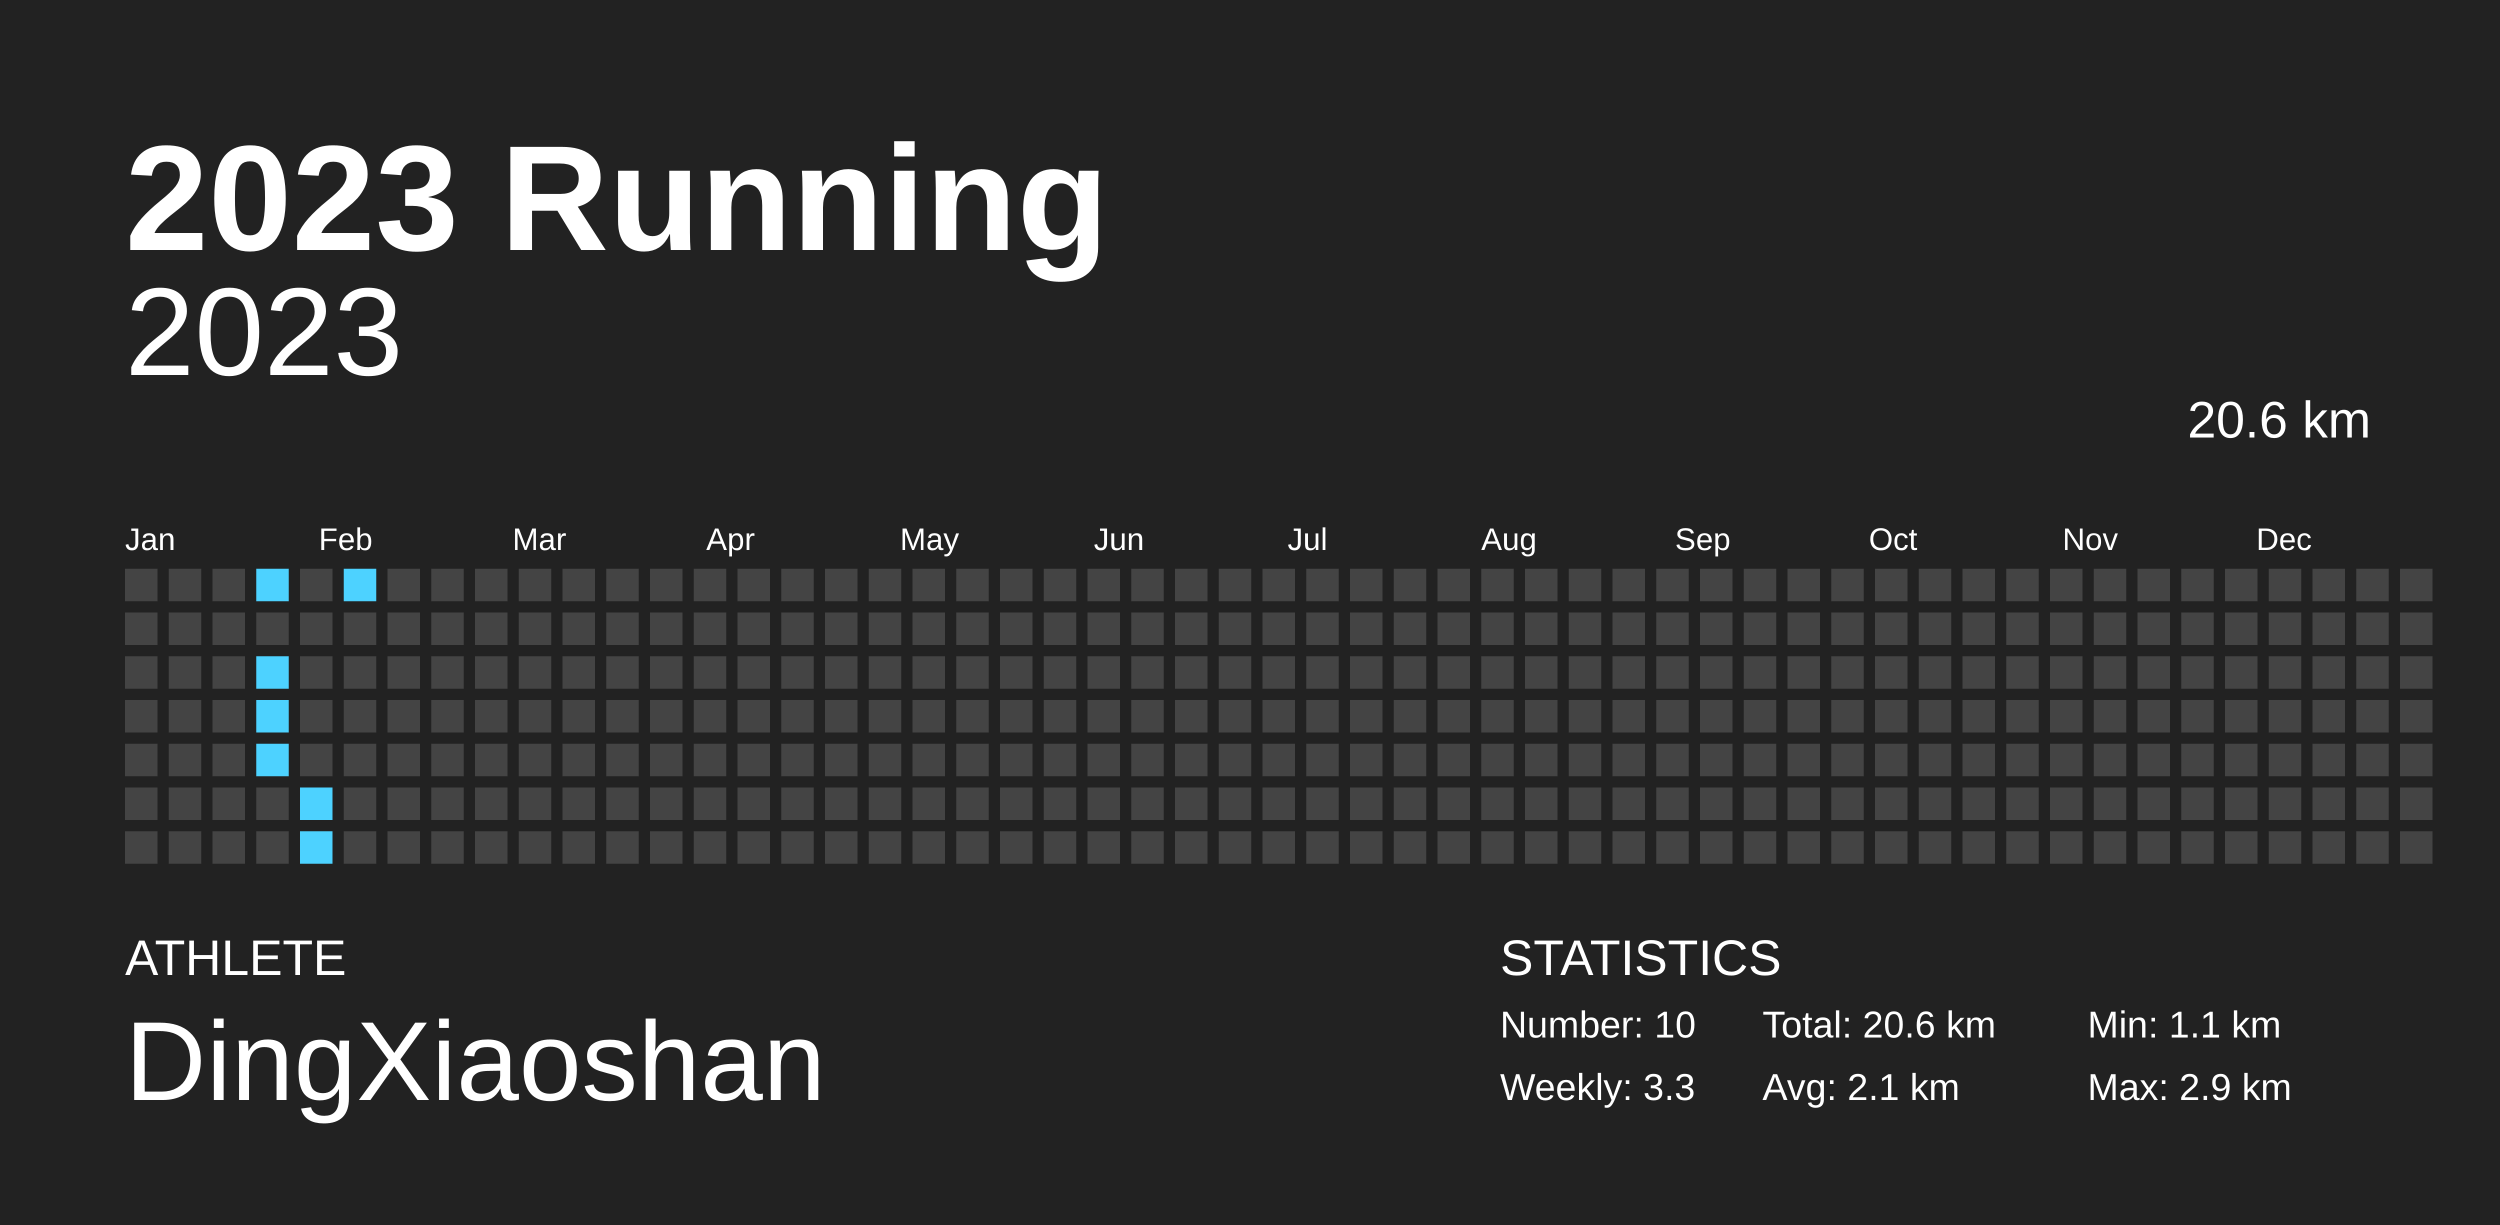
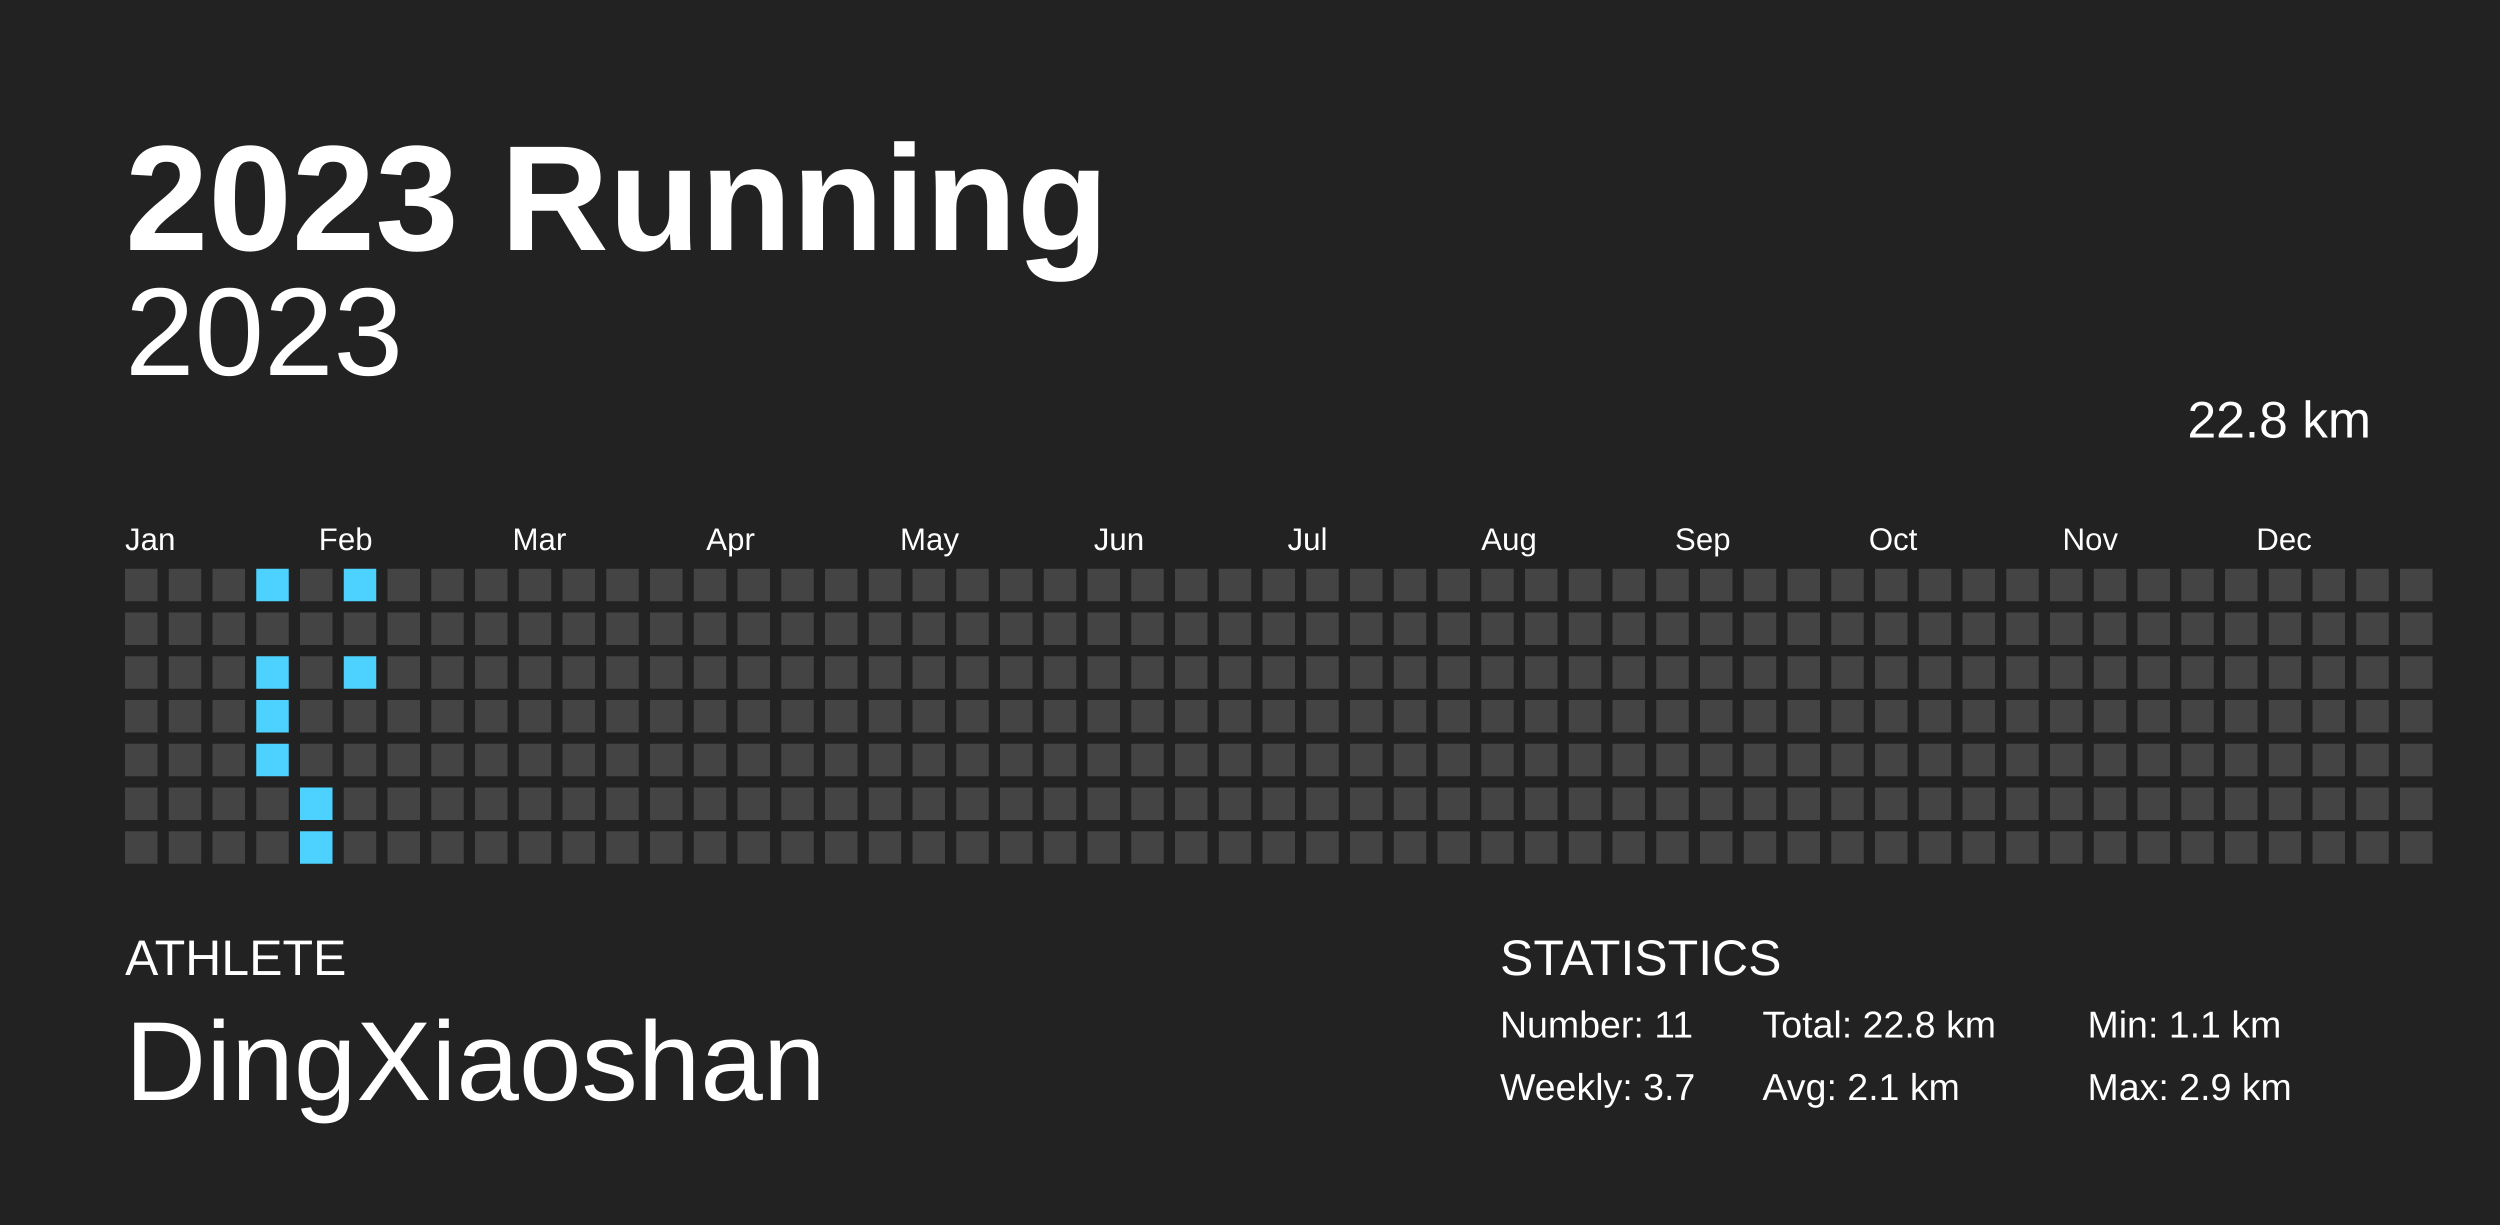
<svg xmlns="http://www.w3.org/2000/svg" baseProfile="full" height="98mm" version="1.1" viewBox="0,0,200,98" width="200mm">
  <defs />
  <rect fill="#222222" height="98" width="200" x="0" y="0" />
  <text fill="#FFFFFF" style="font-size:12px; font-family:Arial; font-weight:bold;" x="10" y="20">2023 Running</text>
  <text fill="#FFFFFF" style="font-size:4px; font-family:Arial" x="10" y="78">ATHLETE</text>
  <text fill="#FFFFFF" style="font-size:9px; font-family:Arial" x="10" y="88">DingXiaoshan</text>
  <text fill="#FFFFFF" style="font-size:4px; font-family:Arial" x="120" y="78">STATISTICS</text>
-   <text fill="#FFFFFF" style="font-size:3px; font-family:Arial" x="120" y="83">Number: 10</text>
-   <text fill="#FFFFFF" style="font-size:3px; font-family:Arial" x="120" y="88">Weekly: 3.3</text>
-   <text fill="#FFFFFF" style="font-size:3px; font-family:Arial" x="141" y="83">Total: 20.6 km</text>
+   <text fill="#FFFFFF" style="font-size:3px; font-family:Arial" x="120" y="83">Number: 11</text>
+   <text fill="#FFFFFF" style="font-size:3px; font-family:Arial" x="120" y="88">Weekly: 3.7</text>
+   <text fill="#FFFFFF" style="font-size:3px; font-family:Arial" x="141" y="83">Total: 22.8 km</text>
  <text fill="#FFFFFF" style="font-size:3px; font-family:Arial" x="141" y="88">Avg: 2.1 km</text>
  <text fill="#FFFFFF" style="font-size:3px; font-family:Arial" x="167" y="83">Min: 1.1 km</text>
  <text fill="#FFFFFF" style="font-size:3px; font-family:Arial" x="167" y="88">Max: 2.9 km</text>
  <text alignment-baseline="hanging" fill="#FFFFFF" style="font-size:10.0px; font-family:Arial;" x="10" y="30">2023</text>
-   <text alignment-baseline="hanging" fill="#FFFFFF" style="font-size:4.125px; font-family:Arial;" x="175" y="35">20.6 km</text>
+   <text alignment-baseline="hanging" fill="#FFFFFF" style="font-size:4.125px; font-family:Arial;" x="175" y="35">22.8 km</text>
  <text fill="#FFFFFF" style="font-size:2.5px; font-family:Arial" x="10.0" y="44">Jan</text>
  <text fill="#FFFFFF" style="font-size:2.5px; font-family:Arial" x="25.5" y="44">Feb</text>
  <text fill="#FFFFFF" style="font-size:2.5px; font-family:Arial" x="41.0" y="44">Mar</text>
  <text fill="#FFFFFF" style="font-size:2.5px; font-family:Arial" x="56.5" y="44">Apr</text>
  <text fill="#FFFFFF" style="font-size:2.5px; font-family:Arial" x="72.0" y="44">May</text>
  <text fill="#FFFFFF" style="font-size:2.5px; font-family:Arial" x="87.5" y="44">Jun</text>
  <text fill="#FFFFFF" style="font-size:2.5px; font-family:Arial" x="103.0" y="44">Jul</text>
  <text fill="#FFFFFF" style="font-size:2.5px; font-family:Arial" x="118.5" y="44">Aug</text>
  <text fill="#FFFFFF" style="font-size:2.5px; font-family:Arial" x="134.0" y="44">Sep</text>
  <text fill="#FFFFFF" style="font-size:2.5px; font-family:Arial" x="149.5" y="44">Oct</text>
  <text fill="#FFFFFF" style="font-size:2.5px; font-family:Arial" x="165.0" y="44">Nov</text>
  <text fill="#FFFFFF" style="font-size:2.5px; font-family:Arial" x="180.5" y="44">Dec</text>
  <rect fill="#444444" height="2.6" width="2.6" x="10.0" y="45.5" />
  <rect fill="#444444" height="2.6" width="2.6" x="10.0" y="49.0" />
  <rect fill="#444444" height="2.6" width="2.6" x="10.0" y="52.5" />
  <rect fill="#444444" height="2.6" width="2.6" x="10.0" y="56.0" />
  <rect fill="#444444" height="2.6" width="2.6" x="10.0" y="59.5" />
  <rect fill="#444444" height="2.6" width="2.6" x="10.0" y="63.0" />
  <rect fill="#444444" height="2.6" width="2.6" x="10.0" y="66.5" />
  <rect fill="#444444" height="2.6" width="2.6" x="13.5" y="45.5" />
  <rect fill="#444444" height="2.6" width="2.6" x="13.5" y="49.0" />
  <rect fill="#444444" height="2.6" width="2.6" x="13.5" y="52.5" />
  <rect fill="#444444" height="2.6" width="2.6" x="13.5" y="56.0" />
  <rect fill="#444444" height="2.6" width="2.6" x="13.5" y="59.5" />
  <rect fill="#444444" height="2.6" width="2.6" x="13.5" y="63.0" />
  <rect fill="#444444" height="2.6" width="2.6" x="13.5" y="66.5" />
  <rect fill="#444444" height="2.6" width="2.6" x="17.0" y="45.5" />
  <rect fill="#444444" height="2.6" width="2.6" x="17.0" y="49.0" />
  <rect fill="#444444" height="2.6" width="2.6" x="17.0" y="52.5" />
  <rect fill="#444444" height="2.6" width="2.6" x="17.0" y="56.0" />
  <rect fill="#444444" height="2.6" width="2.6" x="17.0" y="59.5" />
  <rect fill="#444444" height="2.6" width="2.6" x="17.0" y="63.0" />
  <rect fill="#444444" height="2.6" width="2.6" x="17.0" y="66.5" />
  <rect fill="#4dd2ff" height="2.6" width="2.6" x="20.5" y="45.5" />
  <rect fill="#444444" height="2.6" width="2.6" x="20.5" y="49.0" />
  <rect fill="#4dd2ff" height="2.6" width="2.6" x="20.5" y="52.5" />
  <rect fill="#4dd2ff" height="2.6" width="2.6" x="20.5" y="56.0" />
  <rect fill="#4dd2ff" height="2.6" width="2.6" x="20.5" y="59.5" />
  <rect fill="#444444" height="2.6" width="2.6" x="20.5" y="63.0" />
  <rect fill="#444444" height="2.6" width="2.6" x="20.5" y="66.5" />
  <rect fill="#444444" height="2.6" width="2.6" x="24.0" y="45.5" />
  <rect fill="#444444" height="2.6" width="2.6" x="24.0" y="49.0" />
  <rect fill="#444444" height="2.6" width="2.6" x="24.0" y="52.5" />
  <rect fill="#444444" height="2.6" width="2.6" x="24.0" y="56.0" />
  <rect fill="#444444" height="2.6" width="2.6" x="24.0" y="59.5" />
  <rect fill="#4dd2ff" height="2.6" width="2.6" x="24.0" y="63.0" />
  <rect fill="#4dd2ff" height="2.6" width="2.6" x="24.0" y="66.5" />
  <rect fill="#4dd2ff" height="2.6" width="2.6" x="27.5" y="45.5" />
  <rect fill="#444444" height="2.6" width="2.6" x="27.5" y="49.0" />
-   <rect fill="#444444" height="2.6" width="2.6" x="27.5" y="52.5" />
+   <rect fill="#4dd2ff" height="2.6" width="2.6" x="27.5" y="52.5" />
  <rect fill="#444444" height="2.6" width="2.6" x="27.5" y="56.0" />
  <rect fill="#444444" height="2.6" width="2.6" x="27.5" y="59.5" />
  <rect fill="#444444" height="2.6" width="2.6" x="27.5" y="63.0" />
  <rect fill="#444444" height="2.6" width="2.6" x="27.5" y="66.5" />
  <rect fill="#444444" height="2.6" width="2.6" x="31.0" y="45.5" />
  <rect fill="#444444" height="2.6" width="2.6" x="31.0" y="49.0" />
  <rect fill="#444444" height="2.6" width="2.6" x="31.0" y="52.5" />
  <rect fill="#444444" height="2.6" width="2.6" x="31.0" y="56.0" />
  <rect fill="#444444" height="2.6" width="2.6" x="31.0" y="59.5" />
  <rect fill="#444444" height="2.6" width="2.6" x="31.0" y="63.0" />
  <rect fill="#444444" height="2.6" width="2.6" x="31.0" y="66.5" />
  <rect fill="#444444" height="2.6" width="2.6" x="34.5" y="45.5" />
  <rect fill="#444444" height="2.6" width="2.6" x="34.5" y="49.0" />
  <rect fill="#444444" height="2.6" width="2.6" x="34.5" y="52.5" />
  <rect fill="#444444" height="2.6" width="2.6" x="34.5" y="56.0" />
  <rect fill="#444444" height="2.6" width="2.6" x="34.5" y="59.5" />
  <rect fill="#444444" height="2.6" width="2.6" x="34.5" y="63.0" />
  <rect fill="#444444" height="2.6" width="2.6" x="34.5" y="66.5" />
  <rect fill="#444444" height="2.6" width="2.6" x="38.0" y="45.5" />
  <rect fill="#444444" height="2.6" width="2.6" x="38.0" y="49.0" />
  <rect fill="#444444" height="2.6" width="2.6" x="38.0" y="52.5" />
  <rect fill="#444444" height="2.6" width="2.6" x="38.0" y="56.0" />
  <rect fill="#444444" height="2.6" width="2.6" x="38.0" y="59.5" />
  <rect fill="#444444" height="2.6" width="2.6" x="38.0" y="63.0" />
  <rect fill="#444444" height="2.6" width="2.6" x="38.0" y="66.5" />
  <rect fill="#444444" height="2.6" width="2.6" x="41.5" y="45.5" />
  <rect fill="#444444" height="2.6" width="2.6" x="41.5" y="49.0" />
  <rect fill="#444444" height="2.6" width="2.6" x="41.5" y="52.5" />
  <rect fill="#444444" height="2.6" width="2.6" x="41.5" y="56.0" />
  <rect fill="#444444" height="2.6" width="2.6" x="41.5" y="59.5" />
  <rect fill="#444444" height="2.6" width="2.6" x="41.5" y="63.0" />
  <rect fill="#444444" height="2.6" width="2.6" x="41.5" y="66.5" />
  <rect fill="#444444" height="2.6" width="2.6" x="45.0" y="45.5" />
  <rect fill="#444444" height="2.6" width="2.6" x="45.0" y="49.0" />
  <rect fill="#444444" height="2.6" width="2.6" x="45.0" y="52.5" />
  <rect fill="#444444" height="2.6" width="2.6" x="45.0" y="56.0" />
  <rect fill="#444444" height="2.6" width="2.6" x="45.0" y="59.5" />
  <rect fill="#444444" height="2.6" width="2.6" x="45.0" y="63.0" />
  <rect fill="#444444" height="2.6" width="2.6" x="45.0" y="66.5" />
  <rect fill="#444444" height="2.6" width="2.6" x="48.5" y="45.5" />
  <rect fill="#444444" height="2.6" width="2.6" x="48.5" y="49.0" />
  <rect fill="#444444" height="2.6" width="2.6" x="48.5" y="52.5" />
  <rect fill="#444444" height="2.6" width="2.6" x="48.5" y="56.0" />
  <rect fill="#444444" height="2.6" width="2.6" x="48.5" y="59.5" />
  <rect fill="#444444" height="2.6" width="2.6" x="48.5" y="63.0" />
  <rect fill="#444444" height="2.6" width="2.6" x="48.5" y="66.5" />
  <rect fill="#444444" height="2.6" width="2.6" x="52.0" y="45.5" />
  <rect fill="#444444" height="2.6" width="2.6" x="52.0" y="49.0" />
  <rect fill="#444444" height="2.6" width="2.6" x="52.0" y="52.5" />
  <rect fill="#444444" height="2.6" width="2.6" x="52.0" y="56.0" />
  <rect fill="#444444" height="2.6" width="2.6" x="52.0" y="59.5" />
  <rect fill="#444444" height="2.6" width="2.6" x="52.0" y="63.0" />
  <rect fill="#444444" height="2.6" width="2.6" x="52.0" y="66.5" />
  <rect fill="#444444" height="2.6" width="2.6" x="55.5" y="45.5" />
  <rect fill="#444444" height="2.6" width="2.6" x="55.5" y="49.0" />
  <rect fill="#444444" height="2.6" width="2.6" x="55.5" y="52.5" />
  <rect fill="#444444" height="2.6" width="2.6" x="55.5" y="56.0" />
  <rect fill="#444444" height="2.6" width="2.6" x="55.5" y="59.5" />
  <rect fill="#444444" height="2.6" width="2.6" x="55.5" y="63.0" />
  <rect fill="#444444" height="2.6" width="2.6" x="55.5" y="66.5" />
  <rect fill="#444444" height="2.6" width="2.6" x="59.0" y="45.5" />
  <rect fill="#444444" height="2.6" width="2.6" x="59.0" y="49.0" />
  <rect fill="#444444" height="2.6" width="2.6" x="59.0" y="52.5" />
  <rect fill="#444444" height="2.6" width="2.6" x="59.0" y="56.0" />
  <rect fill="#444444" height="2.6" width="2.6" x="59.0" y="59.5" />
  <rect fill="#444444" height="2.6" width="2.6" x="59.0" y="63.0" />
  <rect fill="#444444" height="2.6" width="2.6" x="59.0" y="66.5" />
  <rect fill="#444444" height="2.6" width="2.6" x="62.5" y="45.5" />
  <rect fill="#444444" height="2.6" width="2.6" x="62.5" y="49.0" />
  <rect fill="#444444" height="2.6" width="2.6" x="62.5" y="52.5" />
  <rect fill="#444444" height="2.6" width="2.6" x="62.5" y="56.0" />
  <rect fill="#444444" height="2.6" width="2.6" x="62.5" y="59.5" />
  <rect fill="#444444" height="2.6" width="2.6" x="62.5" y="63.0" />
  <rect fill="#444444" height="2.6" width="2.6" x="62.5" y="66.5" />
  <rect fill="#444444" height="2.6" width="2.6" x="66.0" y="45.5" />
  <rect fill="#444444" height="2.6" width="2.6" x="66.0" y="49.0" />
  <rect fill="#444444" height="2.6" width="2.6" x="66.0" y="52.5" />
  <rect fill="#444444" height="2.6" width="2.6" x="66.0" y="56.0" />
  <rect fill="#444444" height="2.6" width="2.6" x="66.0" y="59.5" />
  <rect fill="#444444" height="2.6" width="2.6" x="66.0" y="63.0" />
  <rect fill="#444444" height="2.6" width="2.6" x="66.0" y="66.5" />
  <rect fill="#444444" height="2.6" width="2.6" x="69.5" y="45.5" />
  <rect fill="#444444" height="2.6" width="2.6" x="69.5" y="49.0" />
  <rect fill="#444444" height="2.6" width="2.6" x="69.5" y="52.5" />
  <rect fill="#444444" height="2.6" width="2.6" x="69.5" y="56.0" />
  <rect fill="#444444" height="2.6" width="2.6" x="69.5" y="59.5" />
  <rect fill="#444444" height="2.6" width="2.6" x="69.5" y="63.0" />
  <rect fill="#444444" height="2.6" width="2.6" x="69.5" y="66.5" />
  <rect fill="#444444" height="2.6" width="2.6" x="73.0" y="45.5" />
  <rect fill="#444444" height="2.6" width="2.6" x="73.0" y="49.0" />
  <rect fill="#444444" height="2.6" width="2.6" x="73.0" y="52.5" />
  <rect fill="#444444" height="2.6" width="2.6" x="73.0" y="56.0" />
  <rect fill="#444444" height="2.6" width="2.6" x="73.0" y="59.5" />
  <rect fill="#444444" height="2.6" width="2.6" x="73.0" y="63.0" />
  <rect fill="#444444" height="2.6" width="2.6" x="73.0" y="66.5" />
  <rect fill="#444444" height="2.6" width="2.6" x="76.5" y="45.5" />
  <rect fill="#444444" height="2.6" width="2.6" x="76.5" y="49.0" />
  <rect fill="#444444" height="2.6" width="2.6" x="76.5" y="52.5" />
  <rect fill="#444444" height="2.6" width="2.6" x="76.5" y="56.0" />
  <rect fill="#444444" height="2.6" width="2.6" x="76.5" y="59.5" />
  <rect fill="#444444" height="2.6" width="2.6" x="76.5" y="63.0" />
  <rect fill="#444444" height="2.6" width="2.6" x="76.5" y="66.5" />
  <rect fill="#444444" height="2.6" width="2.6" x="80.0" y="45.5" />
  <rect fill="#444444" height="2.6" width="2.6" x="80.0" y="49.0" />
  <rect fill="#444444" height="2.6" width="2.6" x="80.0" y="52.5" />
  <rect fill="#444444" height="2.6" width="2.6" x="80.0" y="56.0" />
  <rect fill="#444444" height="2.6" width="2.6" x="80.0" y="59.5" />
  <rect fill="#444444" height="2.6" width="2.6" x="80.0" y="63.0" />
  <rect fill="#444444" height="2.6" width="2.6" x="80.0" y="66.5" />
  <rect fill="#444444" height="2.6" width="2.6" x="83.5" y="45.5" />
  <rect fill="#444444" height="2.6" width="2.6" x="83.5" y="49.0" />
  <rect fill="#444444" height="2.6" width="2.6" x="83.5" y="52.5" />
  <rect fill="#444444" height="2.6" width="2.6" x="83.5" y="56.0" />
  <rect fill="#444444" height="2.6" width="2.6" x="83.5" y="59.5" />
  <rect fill="#444444" height="2.6" width="2.6" x="83.5" y="63.0" />
  <rect fill="#444444" height="2.6" width="2.6" x="83.5" y="66.5" />
  <rect fill="#444444" height="2.6" width="2.6" x="87.0" y="45.5" />
  <rect fill="#444444" height="2.6" width="2.6" x="87.0" y="49.0" />
  <rect fill="#444444" height="2.6" width="2.6" x="87.0" y="52.5" />
  <rect fill="#444444" height="2.6" width="2.6" x="87.0" y="56.0" />
  <rect fill="#444444" height="2.6" width="2.6" x="87.0" y="59.5" />
  <rect fill="#444444" height="2.6" width="2.6" x="87.0" y="63.0" />
  <rect fill="#444444" height="2.6" width="2.6" x="87.0" y="66.5" />
  <rect fill="#444444" height="2.6" width="2.6" x="90.5" y="45.5" />
  <rect fill="#444444" height="2.6" width="2.6" x="90.5" y="49.0" />
  <rect fill="#444444" height="2.6" width="2.6" x="90.5" y="52.5" />
  <rect fill="#444444" height="2.6" width="2.6" x="90.5" y="56.0" />
  <rect fill="#444444" height="2.6" width="2.6" x="90.5" y="59.5" />
  <rect fill="#444444" height="2.6" width="2.6" x="90.5" y="63.0" />
  <rect fill="#444444" height="2.6" width="2.6" x="90.5" y="66.5" />
  <rect fill="#444444" height="2.6" width="2.6" x="94.0" y="45.5" />
  <rect fill="#444444" height="2.6" width="2.6" x="94.0" y="49.0" />
  <rect fill="#444444" height="2.6" width="2.6" x="94.0" y="52.5" />
  <rect fill="#444444" height="2.6" width="2.6" x="94.0" y="56.0" />
  <rect fill="#444444" height="2.6" width="2.6" x="94.0" y="59.5" />
  <rect fill="#444444" height="2.6" width="2.6" x="94.0" y="63.0" />
  <rect fill="#444444" height="2.6" width="2.6" x="94.0" y="66.5" />
  <rect fill="#444444" height="2.6" width="2.6" x="97.5" y="45.5" />
  <rect fill="#444444" height="2.6" width="2.6" x="97.5" y="49.0" />
  <rect fill="#444444" height="2.6" width="2.6" x="97.5" y="52.5" />
  <rect fill="#444444" height="2.6" width="2.6" x="97.5" y="56.0" />
  <rect fill="#444444" height="2.6" width="2.6" x="97.5" y="59.5" />
  <rect fill="#444444" height="2.6" width="2.6" x="97.5" y="63.0" />
  <rect fill="#444444" height="2.6" width="2.6" x="97.5" y="66.5" />
  <rect fill="#444444" height="2.6" width="2.6" x="101.0" y="45.5" />
  <rect fill="#444444" height="2.6" width="2.6" x="101.0" y="49.0" />
  <rect fill="#444444" height="2.6" width="2.6" x="101.0" y="52.5" />
  <rect fill="#444444" height="2.6" width="2.6" x="101.0" y="56.0" />
  <rect fill="#444444" height="2.6" width="2.6" x="101.0" y="59.5" />
  <rect fill="#444444" height="2.6" width="2.6" x="101.0" y="63.0" />
  <rect fill="#444444" height="2.6" width="2.6" x="101.0" y="66.5" />
  <rect fill="#444444" height="2.6" width="2.6" x="104.5" y="45.5" />
  <rect fill="#444444" height="2.6" width="2.6" x="104.5" y="49.0" />
  <rect fill="#444444" height="2.6" width="2.6" x="104.5" y="52.5" />
  <rect fill="#444444" height="2.6" width="2.6" x="104.5" y="56.0" />
  <rect fill="#444444" height="2.6" width="2.6" x="104.5" y="59.5" />
  <rect fill="#444444" height="2.6" width="2.6" x="104.5" y="63.0" />
  <rect fill="#444444" height="2.6" width="2.6" x="104.5" y="66.5" />
  <rect fill="#444444" height="2.6" width="2.6" x="108.0" y="45.5" />
  <rect fill="#444444" height="2.6" width="2.6" x="108.0" y="49.0" />
  <rect fill="#444444" height="2.6" width="2.6" x="108.0" y="52.5" />
  <rect fill="#444444" height="2.6" width="2.6" x="108.0" y="56.0" />
  <rect fill="#444444" height="2.6" width="2.6" x="108.0" y="59.5" />
  <rect fill="#444444" height="2.6" width="2.6" x="108.0" y="63.0" />
  <rect fill="#444444" height="2.6" width="2.6" x="108.0" y="66.5" />
  <rect fill="#444444" height="2.6" width="2.6" x="111.5" y="45.5" />
  <rect fill="#444444" height="2.6" width="2.6" x="111.5" y="49.0" />
  <rect fill="#444444" height="2.6" width="2.6" x="111.5" y="52.5" />
  <rect fill="#444444" height="2.6" width="2.6" x="111.5" y="56.0" />
  <rect fill="#444444" height="2.6" width="2.6" x="111.5" y="59.5" />
  <rect fill="#444444" height="2.6" width="2.6" x="111.5" y="63.0" />
  <rect fill="#444444" height="2.6" width="2.6" x="111.5" y="66.5" />
  <rect fill="#444444" height="2.6" width="2.6" x="115.0" y="45.5" />
  <rect fill="#444444" height="2.6" width="2.6" x="115.0" y="49.0" />
  <rect fill="#444444" height="2.6" width="2.6" x="115.0" y="52.5" />
  <rect fill="#444444" height="2.6" width="2.6" x="115.0" y="56.0" />
  <rect fill="#444444" height="2.6" width="2.6" x="115.0" y="59.5" />
  <rect fill="#444444" height="2.6" width="2.6" x="115.0" y="63.0" />
  <rect fill="#444444" height="2.6" width="2.6" x="115.0" y="66.5" />
  <rect fill="#444444" height="2.6" width="2.6" x="118.5" y="45.5" />
  <rect fill="#444444" height="2.6" width="2.6" x="118.5" y="49.0" />
  <rect fill="#444444" height="2.6" width="2.6" x="118.5" y="52.5" />
  <rect fill="#444444" height="2.6" width="2.6" x="118.5" y="56.0" />
  <rect fill="#444444" height="2.6" width="2.6" x="118.5" y="59.5" />
  <rect fill="#444444" height="2.6" width="2.6" x="118.5" y="63.0" />
  <rect fill="#444444" height="2.6" width="2.6" x="118.5" y="66.5" />
  <rect fill="#444444" height="2.6" width="2.6" x="122.0" y="45.5" />
  <rect fill="#444444" height="2.6" width="2.6" x="122.0" y="49.0" />
  <rect fill="#444444" height="2.6" width="2.6" x="122.0" y="52.5" />
  <rect fill="#444444" height="2.6" width="2.6" x="122.0" y="56.0" />
  <rect fill="#444444" height="2.6" width="2.6" x="122.0" y="59.5" />
  <rect fill="#444444" height="2.6" width="2.6" x="122.0" y="63.0" />
  <rect fill="#444444" height="2.6" width="2.6" x="122.0" y="66.5" />
  <rect fill="#444444" height="2.6" width="2.6" x="125.5" y="45.5" />
  <rect fill="#444444" height="2.6" width="2.6" x="125.5" y="49.0" />
  <rect fill="#444444" height="2.6" width="2.6" x="125.5" y="52.5" />
  <rect fill="#444444" height="2.6" width="2.6" x="125.5" y="56.0" />
  <rect fill="#444444" height="2.6" width="2.6" x="125.5" y="59.5" />
  <rect fill="#444444" height="2.6" width="2.6" x="125.5" y="63.0" />
  <rect fill="#444444" height="2.6" width="2.6" x="125.5" y="66.5" />
  <rect fill="#444444" height="2.6" width="2.6" x="129.0" y="45.5" />
  <rect fill="#444444" height="2.6" width="2.6" x="129.0" y="49.0" />
  <rect fill="#444444" height="2.6" width="2.6" x="129.0" y="52.5" />
  <rect fill="#444444" height="2.6" width="2.6" x="129.0" y="56.0" />
  <rect fill="#444444" height="2.6" width="2.6" x="129.0" y="59.5" />
  <rect fill="#444444" height="2.6" width="2.6" x="129.0" y="63.0" />
  <rect fill="#444444" height="2.6" width="2.6" x="129.0" y="66.5" />
  <rect fill="#444444" height="2.6" width="2.6" x="132.5" y="45.5" />
  <rect fill="#444444" height="2.6" width="2.6" x="132.5" y="49.0" />
  <rect fill="#444444" height="2.6" width="2.6" x="132.5" y="52.5" />
  <rect fill="#444444" height="2.6" width="2.6" x="132.5" y="56.0" />
  <rect fill="#444444" height="2.6" width="2.6" x="132.5" y="59.5" />
  <rect fill="#444444" height="2.6" width="2.6" x="132.5" y="63.0" />
  <rect fill="#444444" height="2.6" width="2.6" x="132.5" y="66.5" />
  <rect fill="#444444" height="2.6" width="2.6" x="136.0" y="45.5" />
  <rect fill="#444444" height="2.6" width="2.6" x="136.0" y="49.0" />
  <rect fill="#444444" height="2.6" width="2.6" x="136.0" y="52.5" />
  <rect fill="#444444" height="2.6" width="2.6" x="136.0" y="56.0" />
  <rect fill="#444444" height="2.6" width="2.6" x="136.0" y="59.5" />
  <rect fill="#444444" height="2.6" width="2.6" x="136.0" y="63.0" />
  <rect fill="#444444" height="2.6" width="2.6" x="136.0" y="66.5" />
  <rect fill="#444444" height="2.6" width="2.6" x="139.5" y="45.5" />
  <rect fill="#444444" height="2.6" width="2.6" x="139.5" y="49.0" />
  <rect fill="#444444" height="2.6" width="2.6" x="139.5" y="52.5" />
  <rect fill="#444444" height="2.6" width="2.6" x="139.5" y="56.0" />
  <rect fill="#444444" height="2.6" width="2.6" x="139.5" y="59.5" />
  <rect fill="#444444" height="2.6" width="2.6" x="139.5" y="63.0" />
  <rect fill="#444444" height="2.6" width="2.6" x="139.5" y="66.5" />
  <rect fill="#444444" height="2.6" width="2.6" x="143.0" y="45.5" />
  <rect fill="#444444" height="2.6" width="2.6" x="143.0" y="49.0" />
  <rect fill="#444444" height="2.6" width="2.6" x="143.0" y="52.5" />
  <rect fill="#444444" height="2.6" width="2.6" x="143.0" y="56.0" />
  <rect fill="#444444" height="2.6" width="2.6" x="143.0" y="59.5" />
  <rect fill="#444444" height="2.6" width="2.6" x="143.0" y="63.0" />
  <rect fill="#444444" height="2.6" width="2.6" x="143.0" y="66.5" />
  <rect fill="#444444" height="2.6" width="2.6" x="146.5" y="45.5" />
  <rect fill="#444444" height="2.6" width="2.6" x="146.5" y="49.0" />
  <rect fill="#444444" height="2.6" width="2.6" x="146.5" y="52.5" />
  <rect fill="#444444" height="2.6" width="2.6" x="146.5" y="56.0" />
  <rect fill="#444444" height="2.6" width="2.6" x="146.5" y="59.5" />
  <rect fill="#444444" height="2.6" width="2.6" x="146.5" y="63.0" />
  <rect fill="#444444" height="2.6" width="2.6" x="146.5" y="66.5" />
  <rect fill="#444444" height="2.6" width="2.6" x="150.0" y="45.5" />
  <rect fill="#444444" height="2.6" width="2.6" x="150.0" y="49.0" />
  <rect fill="#444444" height="2.6" width="2.6" x="150.0" y="52.5" />
  <rect fill="#444444" height="2.6" width="2.6" x="150.0" y="56.0" />
  <rect fill="#444444" height="2.6" width="2.6" x="150.0" y="59.5" />
  <rect fill="#444444" height="2.6" width="2.6" x="150.0" y="63.0" />
  <rect fill="#444444" height="2.6" width="2.6" x="150.0" y="66.5" />
  <rect fill="#444444" height="2.6" width="2.6" x="153.5" y="45.5" />
  <rect fill="#444444" height="2.6" width="2.6" x="153.5" y="49.0" />
  <rect fill="#444444" height="2.6" width="2.6" x="153.5" y="52.5" />
  <rect fill="#444444" height="2.6" width="2.6" x="153.5" y="56.0" />
  <rect fill="#444444" height="2.6" width="2.6" x="153.5" y="59.5" />
  <rect fill="#444444" height="2.6" width="2.6" x="153.5" y="63.0" />
  <rect fill="#444444" height="2.6" width="2.6" x="153.5" y="66.5" />
  <rect fill="#444444" height="2.6" width="2.6" x="157.0" y="45.5" />
  <rect fill="#444444" height="2.6" width="2.6" x="157.0" y="49.0" />
  <rect fill="#444444" height="2.6" width="2.6" x="157.0" y="52.5" />
  <rect fill="#444444" height="2.6" width="2.6" x="157.0" y="56.0" />
  <rect fill="#444444" height="2.6" width="2.6" x="157.0" y="59.5" />
  <rect fill="#444444" height="2.6" width="2.6" x="157.0" y="63.0" />
  <rect fill="#444444" height="2.6" width="2.6" x="157.0" y="66.5" />
  <rect fill="#444444" height="2.6" width="2.6" x="160.5" y="45.5" />
  <rect fill="#444444" height="2.6" width="2.6" x="160.5" y="49.0" />
  <rect fill="#444444" height="2.6" width="2.6" x="160.5" y="52.5" />
  <rect fill="#444444" height="2.6" width="2.6" x="160.5" y="56.0" />
  <rect fill="#444444" height="2.6" width="2.6" x="160.5" y="59.5" />
  <rect fill="#444444" height="2.6" width="2.6" x="160.5" y="63.0" />
  <rect fill="#444444" height="2.6" width="2.6" x="160.5" y="66.5" />
  <rect fill="#444444" height="2.6" width="2.6" x="164.0" y="45.5" />
  <rect fill="#444444" height="2.6" width="2.6" x="164.0" y="49.0" />
  <rect fill="#444444" height="2.6" width="2.6" x="164.0" y="52.5" />
  <rect fill="#444444" height="2.6" width="2.6" x="164.0" y="56.0" />
  <rect fill="#444444" height="2.6" width="2.6" x="164.0" y="59.5" />
  <rect fill="#444444" height="2.6" width="2.6" x="164.0" y="63.0" />
  <rect fill="#444444" height="2.6" width="2.6" x="164.0" y="66.5" />
  <rect fill="#444444" height="2.6" width="2.6" x="167.5" y="45.5" />
  <rect fill="#444444" height="2.6" width="2.6" x="167.5" y="49.0" />
  <rect fill="#444444" height="2.6" width="2.6" x="167.5" y="52.5" />
  <rect fill="#444444" height="2.6" width="2.6" x="167.5" y="56.0" />
  <rect fill="#444444" height="2.6" width="2.6" x="167.5" y="59.5" />
  <rect fill="#444444" height="2.6" width="2.6" x="167.5" y="63.0" />
  <rect fill="#444444" height="2.6" width="2.6" x="167.5" y="66.5" />
  <rect fill="#444444" height="2.6" width="2.6" x="171.0" y="45.5" />
  <rect fill="#444444" height="2.6" width="2.6" x="171.0" y="49.0" />
  <rect fill="#444444" height="2.6" width="2.6" x="171.0" y="52.5" />
  <rect fill="#444444" height="2.6" width="2.6" x="171.0" y="56.0" />
  <rect fill="#444444" height="2.6" width="2.6" x="171.0" y="59.5" />
  <rect fill="#444444" height="2.6" width="2.6" x="171.0" y="63.0" />
  <rect fill="#444444" height="2.6" width="2.6" x="171.0" y="66.5" />
  <rect fill="#444444" height="2.6" width="2.6" x="174.5" y="45.5" />
  <rect fill="#444444" height="2.6" width="2.6" x="174.5" y="49.0" />
  <rect fill="#444444" height="2.6" width="2.6" x="174.5" y="52.5" />
  <rect fill="#444444" height="2.6" width="2.6" x="174.5" y="56.0" />
  <rect fill="#444444" height="2.6" width="2.6" x="174.5" y="59.5" />
  <rect fill="#444444" height="2.6" width="2.6" x="174.5" y="63.0" />
  <rect fill="#444444" height="2.6" width="2.6" x="174.5" y="66.5" />
  <rect fill="#444444" height="2.6" width="2.6" x="178.0" y="45.5" />
  <rect fill="#444444" height="2.6" width="2.6" x="178.0" y="49.0" />
  <rect fill="#444444" height="2.6" width="2.6" x="178.0" y="52.5" />
  <rect fill="#444444" height="2.6" width="2.6" x="178.0" y="56.0" />
  <rect fill="#444444" height="2.6" width="2.6" x="178.0" y="59.5" />
  <rect fill="#444444" height="2.6" width="2.6" x="178.0" y="63.0" />
  <rect fill="#444444" height="2.6" width="2.6" x="178.0" y="66.5" />
  <rect fill="#444444" height="2.6" width="2.6" x="181.5" y="45.5" />
  <rect fill="#444444" height="2.6" width="2.6" x="181.5" y="49.0" />
  <rect fill="#444444" height="2.6" width="2.6" x="181.5" y="52.5" />
  <rect fill="#444444" height="2.6" width="2.6" x="181.5" y="56.0" />
  <rect fill="#444444" height="2.6" width="2.6" x="181.5" y="59.5" />
  <rect fill="#444444" height="2.6" width="2.6" x="181.5" y="63.0" />
  <rect fill="#444444" height="2.6" width="2.6" x="181.5" y="66.5" />
  <rect fill="#444444" height="2.6" width="2.6" x="185.0" y="45.5" />
  <rect fill="#444444" height="2.6" width="2.6" x="185.0" y="49.0" />
  <rect fill="#444444" height="2.6" width="2.6" x="185.0" y="52.5" />
  <rect fill="#444444" height="2.6" width="2.6" x="185.0" y="56.0" />
  <rect fill="#444444" height="2.6" width="2.6" x="185.0" y="59.5" />
  <rect fill="#444444" height="2.6" width="2.6" x="185.0" y="63.0" />
  <rect fill="#444444" height="2.6" width="2.6" x="185.0" y="66.5" />
  <rect fill="#444444" height="2.6" width="2.6" x="188.5" y="45.5" />
  <rect fill="#444444" height="2.6" width="2.6" x="188.5" y="49.0" />
  <rect fill="#444444" height="2.6" width="2.6" x="188.5" y="52.5" />
  <rect fill="#444444" height="2.6" width="2.6" x="188.5" y="56.0" />
  <rect fill="#444444" height="2.6" width="2.6" x="188.5" y="59.5" />
  <rect fill="#444444" height="2.6" width="2.6" x="188.5" y="63.0" />
  <rect fill="#444444" height="2.6" width="2.6" x="188.5" y="66.5" />
  <rect fill="#444444" height="2.6" width="2.6" x="192.0" y="45.5" />
  <rect fill="#444444" height="2.6" width="2.6" x="192.0" y="49.0" />
  <rect fill="#444444" height="2.6" width="2.6" x="192.0" y="52.5" />
  <rect fill="#444444" height="2.6" width="2.6" x="192.0" y="56.0" />
  <rect fill="#444444" height="2.6" width="2.6" x="192.0" y="59.5" />
  <rect fill="#444444" height="2.6" width="2.6" x="192.0" y="63.0" />
  <rect fill="#444444" height="2.6" width="2.6" x="192.0" y="66.5" />
</svg>
